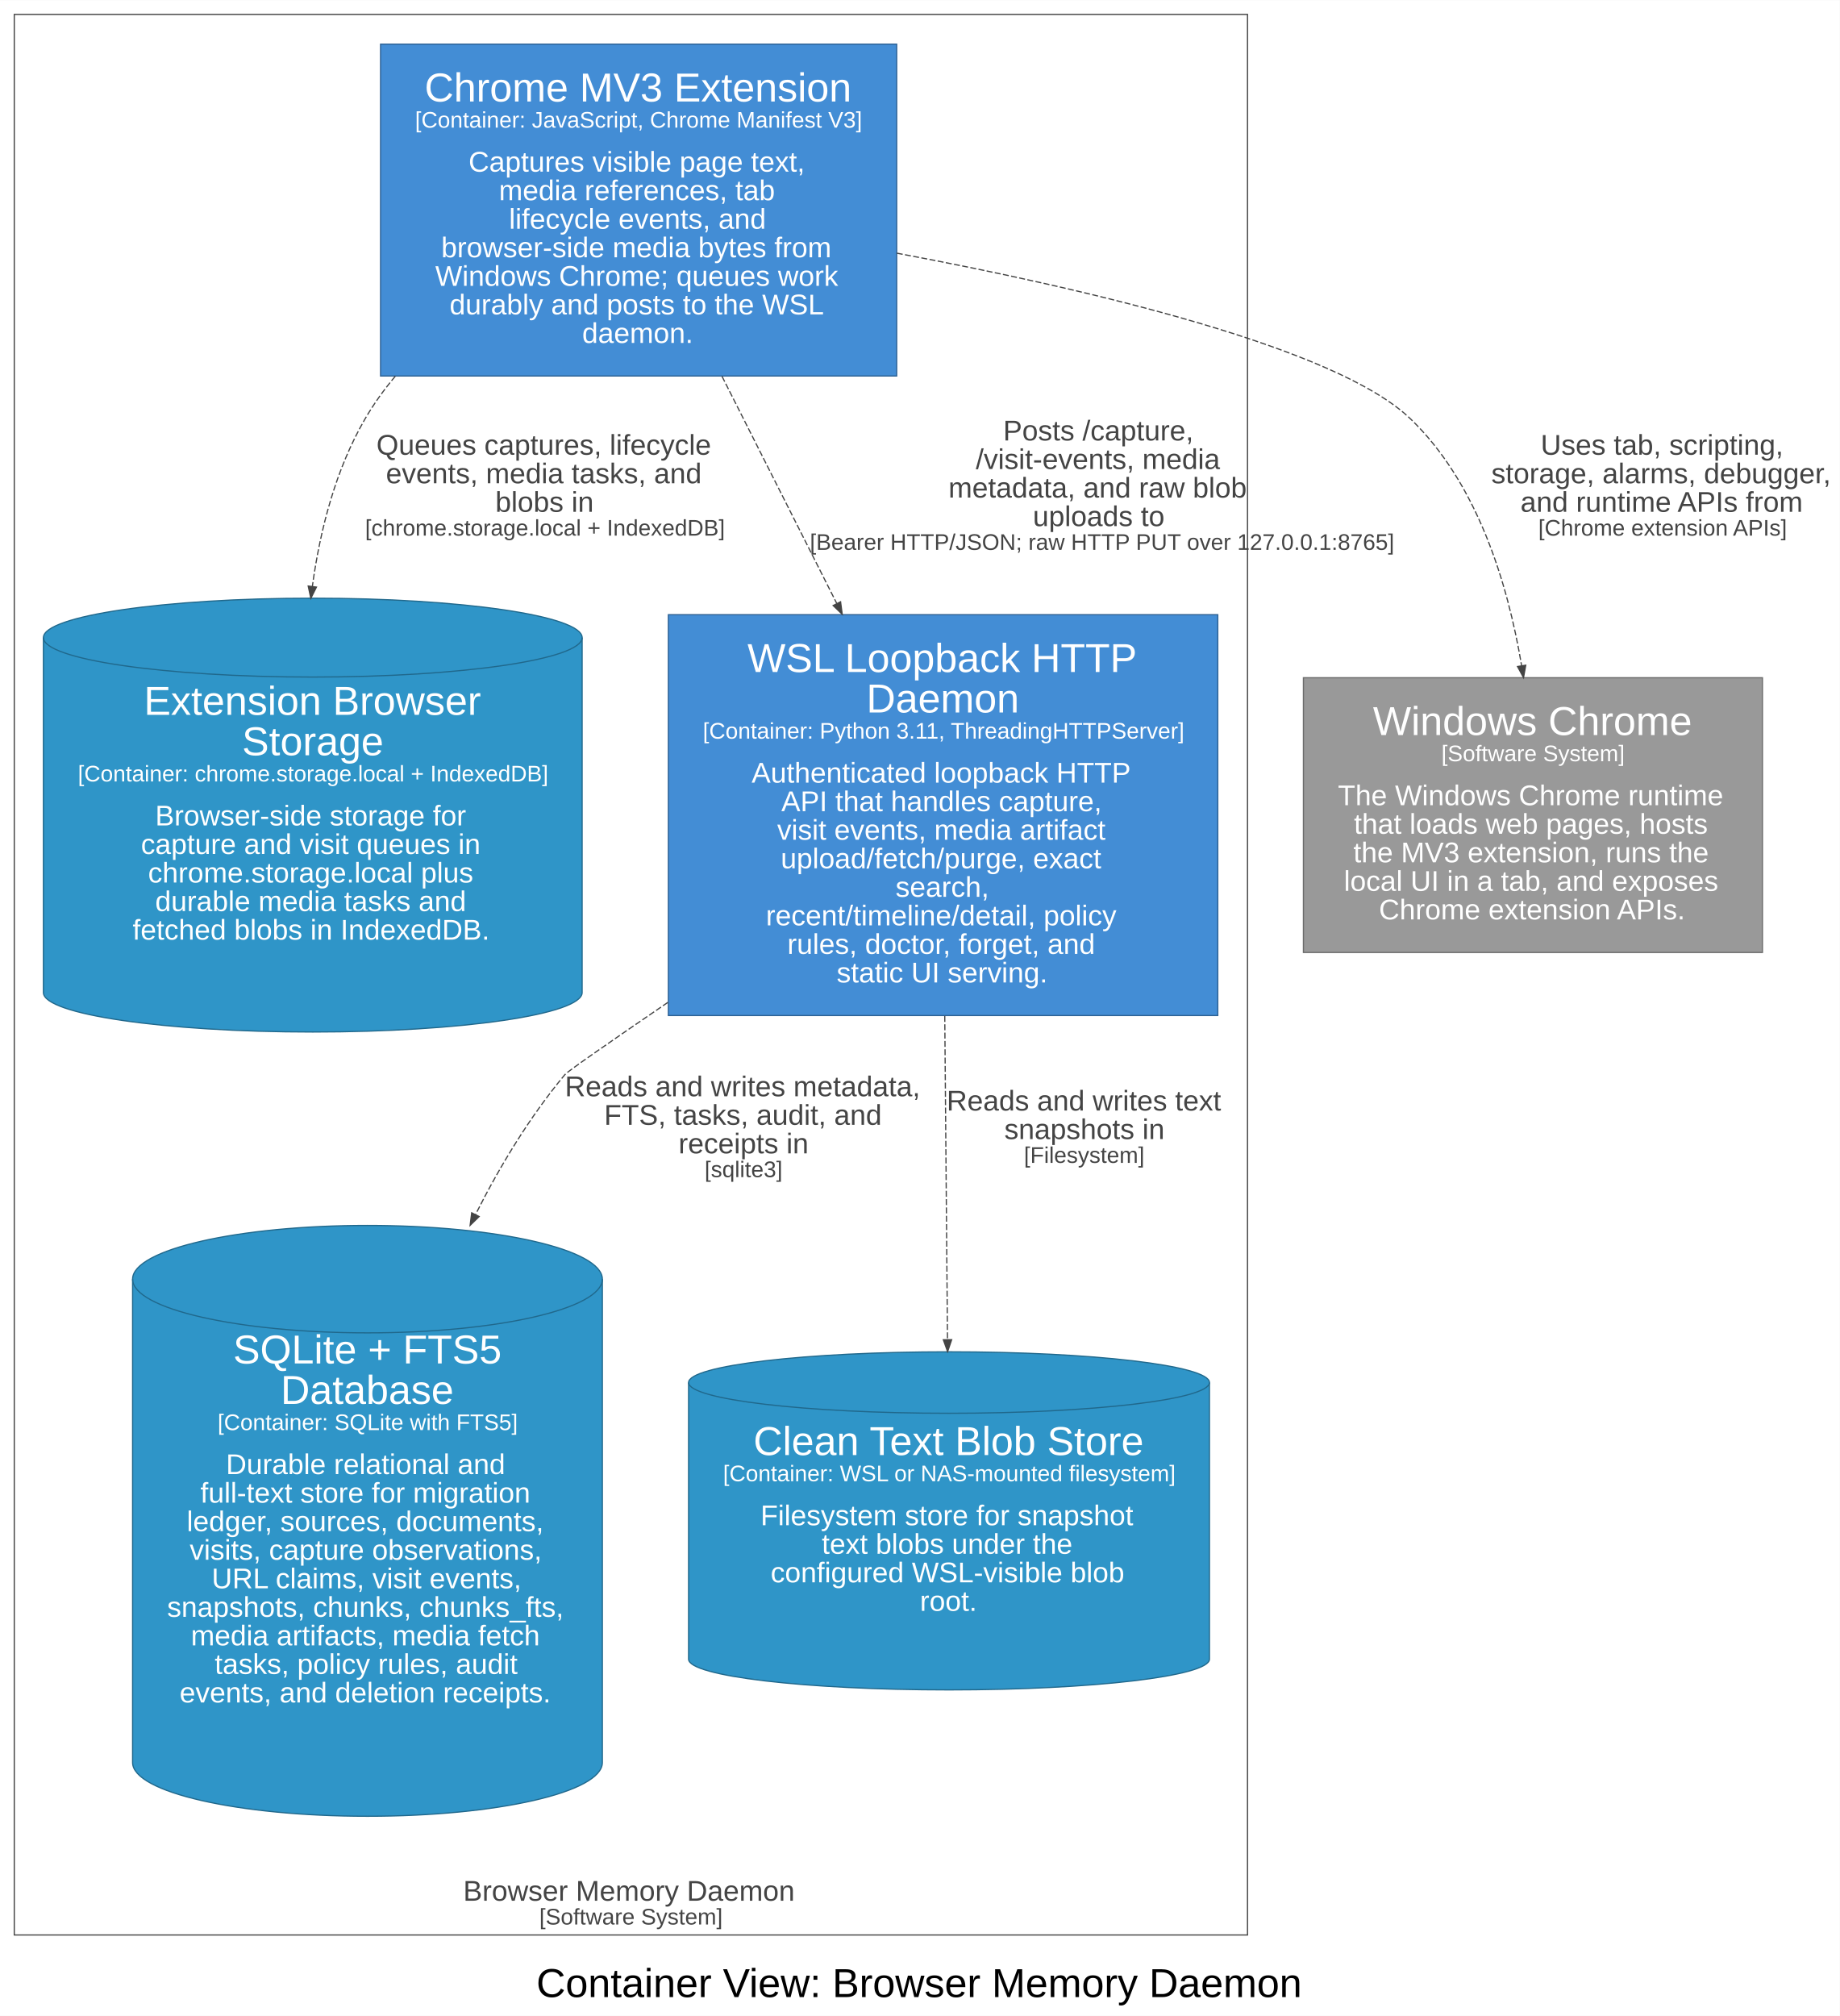
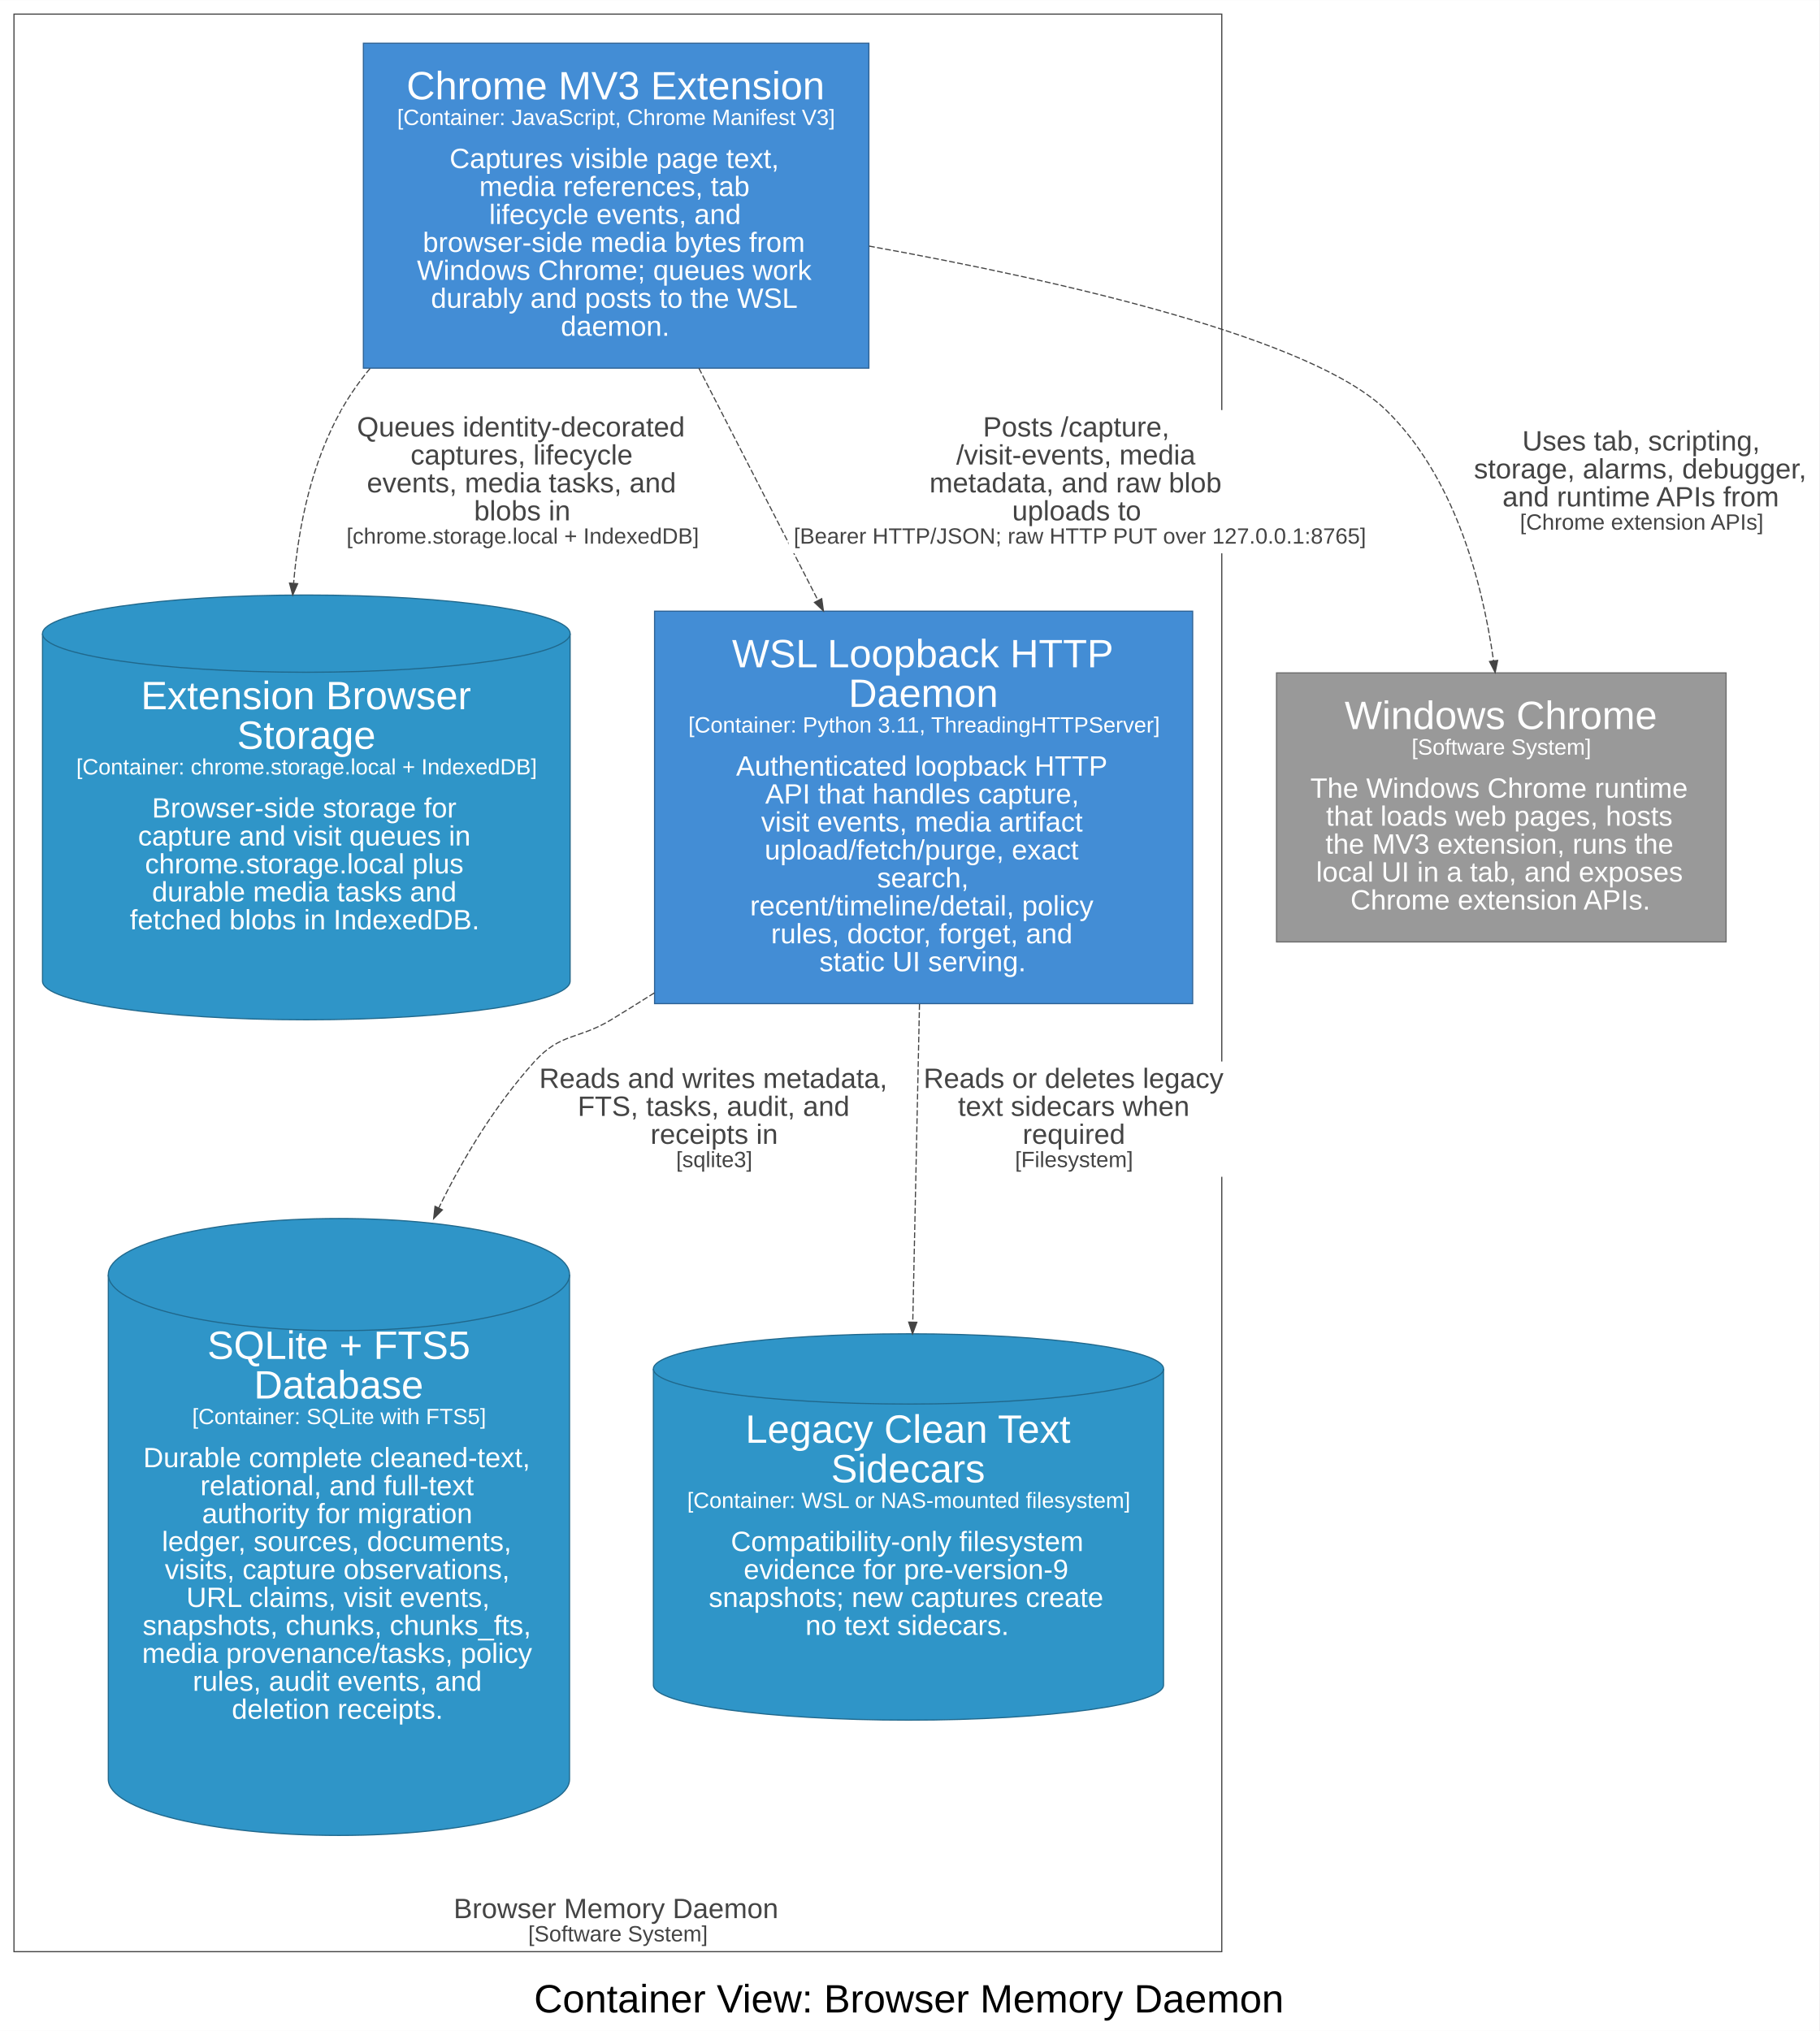
- <svg xmlns="http://www.w3.org/2000/svg" width="1547pt" height="1695pt" viewBox="0.00 0.00 1547.00 1694.75">
-   <g id="graph0" class="graph" transform="scale(1 1) rotate(0) translate(4 1690.75)">
-     <polygon fill="white" stroke="transparent" points="-4,4 -4,-1690.75 1543,-1690.75 1543,4 -4,4" />
-     <text text-anchor="start" x="447" y="-11.8" font-family="Arial" font-size="34.00">Container View: Browser Memory Daemon</text>
+ <svg xmlns="http://www.w3.org/2000/svg" width="1562pt" height="1744pt" viewBox="0.00 0.00 1562.00 1743.75">
+   <g id="graph0" class="graph" transform="scale(1 1) rotate(0) translate(4 1739.75)">
+     <polygon fill="white" stroke="transparent" points="-4,4 -4,-1739.75 1558,-1739.75 1558,4 -4,4" />
+     <text text-anchor="start" x="454.5" y="-11.8" font-family="Arial" font-size="34.00">Container View: Browser Memory Daemon</text>
    <g id="clust1" class="cluster">
-       <polygon fill="none" stroke="#444444" points="8,-64 8,-1678.75 1045,-1678.75 1045,-64 8,-64" />
+       <polygon fill="none" stroke="#444444" points="8,-64 8,-1727.75 1045,-1727.75 1045,-64 8,-64" />
      <text text-anchor="start" x="385.5" y="-92.8" font-family="Arial" font-size="24.00" fill="#444444">Browser Memory Daemon</text>
      <text text-anchor="start" x="449.5" y="-72.8" font-family="Arial" font-size="19.00" fill="#444444">[Software System]</text>
    </g>
    <g id="2" class="node">
-       <polygon fill="#999999" stroke="#6b6b6b" points="1478,-1121.06 1092,-1121.06 1092,-890.06 1478,-890.06 1478,-1121.06" />
-       <text text-anchor="start" x="1150.5" y="-1072.86" font-family="Arial" font-size="34.00" fill="#ffffff">Windows Chrome</text>
-       <text text-anchor="start" x="1208" y="-1050.86" font-family="Arial" font-size="19.00" fill="#ffffff">[Software System]</text>
-       <text text-anchor="start" x="1121" y="-1013.86" font-family="Arial" font-size="24.00" fill="#ffffff">The Windows Chrome runtime</text>
-       <text text-anchor="start" x="1134.5" y="-989.86" font-family="Arial" font-size="24.00" fill="#ffffff">that loads web pages, hosts</text>
-       <text text-anchor="start" x="1134" y="-965.86" font-family="Arial" font-size="24.00" fill="#ffffff">the MV3 extension, runs the</text>
-       <text text-anchor="start" x="1126" y="-941.86" font-family="Arial" font-size="24.00" fill="#ffffff">local UI in a tab, and exposes</text>
-       <text text-anchor="start" x="1155.5" y="-917.86" font-family="Arial" font-size="24.00" fill="#ffffff">Chrome extension APIs.</text>
+       <polygon fill="#999999" stroke="#6b6b6b" points="1478,-1162.06 1092,-1162.06 1092,-931.06 1478,-931.06 1478,-1162.06" />
+       <text text-anchor="start" x="1150.5" y="-1113.86" font-family="Arial" font-size="34.00" fill="#ffffff">Windows Chrome</text>
+       <text text-anchor="start" x="1208" y="-1091.86" font-family="Arial" font-size="19.00" fill="#ffffff">[Software System]</text>
+       <text text-anchor="start" x="1121" y="-1054.86" font-family="Arial" font-size="24.00" fill="#ffffff">The Windows Chrome runtime</text>
+       <text text-anchor="start" x="1134.5" y="-1030.86" font-family="Arial" font-size="24.00" fill="#ffffff">that loads web pages, hosts</text>
+       <text text-anchor="start" x="1134" y="-1006.86" font-family="Arial" font-size="24.00" fill="#ffffff">the MV3 extension, runs the</text>
+       <text text-anchor="start" x="1126" y="-982.86" font-family="Arial" font-size="24.00" fill="#ffffff">local UI in a tab, and exposes</text>
+       <text text-anchor="start" x="1155.5" y="-958.86" font-family="Arial" font-size="24.00" fill="#ffffff">Chrome extension APIs.</text>
    </g>
    <g id="13" class="node">
-       <path fill="#2f95c8" stroke="#20688c" d="M485.5,-1154.78C485.5,-1173.08 383.98,-1187.94 259,-1187.94 134.02,-1187.94 32.5,-1173.08 32.5,-1154.78 32.5,-1154.78 32.5,-856.35 32.5,-856.35 32.5,-838.05 134.02,-823.19 259,-823.19 383.98,-823.19 485.5,-838.05 485.5,-856.35 485.5,-856.35 485.5,-1154.78 485.5,-1154.78" />
-       <path fill="none" stroke="#20688c" d="M485.5,-1154.78C485.5,-1136.48 383.98,-1121.62 259,-1121.62 134.02,-1121.62 32.5,-1136.48 32.5,-1154.78" />
-       <text text-anchor="start" x="117" y="-1089.86" font-family="Arial" font-size="34.00" fill="#ffffff">Extension Browser</text>
-       <text text-anchor="start" x="199.5" y="-1055.86" font-family="Arial" font-size="34.00" fill="#ffffff">Storage</text>
-       <text text-anchor="start" x="61.5" y="-1033.86" font-family="Arial" font-size="19.00" fill="#ffffff">[Container: chrome.storage.local + IndexedDB]</text>
-       <text text-anchor="start" x="126.5" y="-996.86" font-family="Arial" font-size="24.00" fill="#ffffff">Browser-side storage for</text>
-       <text text-anchor="start" x="114.5" y="-972.86" font-family="Arial" font-size="24.00" fill="#ffffff">capture and visit queues in</text>
-       <text text-anchor="start" x="120.5" y="-948.86" font-family="Arial" font-size="24.00" fill="#ffffff">chrome.storage.local plus</text>
-       <text text-anchor="start" x="126.5" y="-924.86" font-family="Arial" font-size="24.00" fill="#ffffff">durable media tasks and</text>
-       <text text-anchor="start" x="107.5" y="-900.86" font-family="Arial" font-size="24.00" fill="#ffffff">fetched blobs in IndexedDB.</text>
+       <path fill="#2f95c8" stroke="#20688c" d="M485.5,-1195.78C485.5,-1214.08 383.98,-1228.94 259,-1228.94 134.02,-1228.94 32.5,-1214.08 32.5,-1195.78 32.5,-1195.78 32.5,-897.35 32.5,-897.35 32.5,-879.05 134.02,-864.19 259,-864.19 383.98,-864.19 485.5,-879.05 485.5,-897.35 485.5,-897.35 485.5,-1195.78 485.5,-1195.78" />
+       <path fill="none" stroke="#20688c" d="M485.5,-1195.78C485.5,-1177.48 383.98,-1162.62 259,-1162.62 134.02,-1162.62 32.5,-1177.48 32.5,-1195.78" />
+       <text text-anchor="start" x="117" y="-1130.86" font-family="Arial" font-size="34.00" fill="#ffffff">Extension Browser</text>
+       <text text-anchor="start" x="199.5" y="-1096.86" font-family="Arial" font-size="34.00" fill="#ffffff">Storage</text>
+       <text text-anchor="start" x="61.5" y="-1074.86" font-family="Arial" font-size="19.00" fill="#ffffff">[Container: chrome.storage.local + IndexedDB]</text>
+       <text text-anchor="start" x="126.5" y="-1037.86" font-family="Arial" font-size="24.00" fill="#ffffff">Browser-side storage for</text>
+       <text text-anchor="start" x="114.5" y="-1013.86" font-family="Arial" font-size="24.00" fill="#ffffff">capture and visit queues in</text>
+       <text text-anchor="start" x="120.5" y="-989.86" font-family="Arial" font-size="24.00" fill="#ffffff">chrome.storage.local plus</text>
+       <text text-anchor="start" x="126.5" y="-965.86" font-family="Arial" font-size="24.00" fill="#ffffff">durable media tasks and</text>
+       <text text-anchor="start" x="107.5" y="-941.86" font-family="Arial" font-size="24.00" fill="#ffffff">fetched blobs in IndexedDB.</text>
    </g>
    <g id="14" class="node">
-       <polygon fill="#438dd5" stroke="#2e6295" points="1020,-1174.06 558,-1174.06 558,-837.06 1020,-837.06 1020,-1174.06" />
-       <text text-anchor="start" x="624.5" y="-1125.86" font-family="Arial" font-size="34.00" fill="#ffffff">WSL Loopback HTTP</text>
-       <text text-anchor="start" x="724.5" y="-1091.86" font-family="Arial" font-size="34.00" fill="#ffffff">Daemon</text>
-       <text text-anchor="start" x="587" y="-1069.86" font-family="Arial" font-size="19.00" fill="#ffffff">[Container: Python 3.11, ThreadingHTTPServer]</text>
-       <text text-anchor="start" x="628" y="-1032.86" font-family="Arial" font-size="24.00" fill="#ffffff">Authenticated loopback HTTP</text>
-       <text text-anchor="start" x="653" y="-1008.86" font-family="Arial" font-size="24.00" fill="#ffffff">API that handles capture,</text>
-       <text text-anchor="start" x="649.5" y="-984.86" font-family="Arial" font-size="24.00" fill="#ffffff">visit events, media artifact</text>
-       <text text-anchor="start" x="652.5" y="-960.86" font-family="Arial" font-size="24.00" fill="#ffffff">upload/fetch/purge, exact</text>
-       <text text-anchor="start" x="749" y="-936.86" font-family="Arial" font-size="24.00" fill="#ffffff">search,</text>
-       <text text-anchor="start" x="640" y="-912.86" font-family="Arial" font-size="24.00" fill="#ffffff">recent/timeline/detail, policy</text>
-       <text text-anchor="start" x="658" y="-888.86" font-family="Arial" font-size="24.00" fill="#ffffff">rules, doctor, forget, and</text>
-       <text text-anchor="start" x="699.5" y="-864.86" font-family="Arial" font-size="24.00" fill="#ffffff">static UI serving.</text>
-     </g>
-     <g id="28" class="node">
-       <path fill="#2f95c8" stroke="#20688c" d="M502.5,-615.4C502.5,-640.32 413.98,-660.56 305,-660.56 196.02,-660.56 107.5,-640.32 107.5,-615.4 107.5,-615.4 107.5,-208.97 107.5,-208.97 107.5,-184.05 196.02,-163.81 305,-163.81 413.98,-163.81 502.5,-184.05 502.5,-208.97 502.5,-208.97 502.5,-615.4 502.5,-615.4" />
-       <path fill="none" stroke="#20688c" d="M502.5,-615.4C502.5,-590.49 413.98,-570.24 305,-570.24 196.02,-570.24 107.5,-590.49 107.5,-615.4" />
-       <text text-anchor="start" x="192" y="-544.49" font-family="Arial" font-size="34.00" fill="#ffffff">SQLite + FTS5</text>
-       <text text-anchor="start" x="232" y="-510.49" font-family="Arial" font-size="34.00" fill="#ffffff">Database</text>
-       <text text-anchor="start" x="179" y="-488.49" font-family="Arial" font-size="19.00" fill="#ffffff">[Container: SQLite with FTS5]</text>
-       <text text-anchor="start" x="186" y="-451.49" font-family="Arial" font-size="24.00" fill="#ffffff">Durable relational and</text>
-       <text text-anchor="start" x="164.5" y="-427.49" font-family="Arial" font-size="24.00" fill="#ffffff">full-text store for migration</text>
-       <text text-anchor="start" x="153" y="-403.49" font-family="Arial" font-size="24.00" fill="#ffffff">ledger, sources, documents,</text>
-       <text text-anchor="start" x="155.5" y="-379.49" font-family="Arial" font-size="24.00" fill="#ffffff">visits, capture observations,</text>
-       <text text-anchor="start" x="174" y="-355.49" font-family="Arial" font-size="24.00" fill="#ffffff">URL claims, visit events,</text>
-       <text text-anchor="start" x="136.5" y="-331.49" font-family="Arial" font-size="24.00" fill="#ffffff">snapshots, chunks, chunks_fts,</text>
-       <text text-anchor="start" x="156.5" y="-307.49" font-family="Arial" font-size="24.00" fill="#ffffff">media artifacts, media fetch</text>
-       <text text-anchor="start" x="176.5" y="-283.49" font-family="Arial" font-size="24.00" fill="#ffffff">tasks, policy rules, audit</text>
-       <text text-anchor="start" x="147" y="-259.49" font-family="Arial" font-size="24.00" fill="#ffffff">events, and deletion receipts.</text>
-     </g>
-     <g id="44" class="edge">
-       <path fill="none" stroke="#444444" stroke-dasharray="5,2" d="M557.59,-848.09C509.94,-815.55 473.3,-790.14 471,-787.38 441.87,-752.4 416.92,-711.5 395.89,-669.84" />
-       <polygon fill="#444444" stroke="#444444" points="398.91,-668.05 391.32,-660.65 392.64,-671.17 398.91,-668.05" />
-       <text text-anchor="start" x="471" y="-769.17" font-family="Arial" font-size="24.00" fill="#444444">Reads and writes metadata,</text>
-       <text text-anchor="start" x="504" y="-745.17" font-family="Arial" font-size="24.00" fill="#444444">FTS, tasks, audit, and</text>
-       <text text-anchor="start" x="566.5" y="-721.17" font-family="Arial" font-size="24.00" fill="#444444">receipts in</text>
-       <text text-anchor="start" x="588.5" y="-701.17" font-family="Arial" font-size="19.00" fill="#444444">[sqlite3]</text>
+       <polygon fill="#438dd5" stroke="#2e6295" points="1020,-1215.06 558,-1215.06 558,-878.06 1020,-878.06 1020,-1215.06" />
+       <text text-anchor="start" x="624.5" y="-1166.86" font-family="Arial" font-size="34.00" fill="#ffffff">WSL Loopback HTTP</text>
+       <text text-anchor="start" x="724.5" y="-1132.86" font-family="Arial" font-size="34.00" fill="#ffffff">Daemon</text>
+       <text text-anchor="start" x="587" y="-1110.86" font-family="Arial" font-size="19.00" fill="#ffffff">[Container: Python 3.11, ThreadingHTTPServer]</text>
+       <text text-anchor="start" x="628" y="-1073.86" font-family="Arial" font-size="24.00" fill="#ffffff">Authenticated loopback HTTP</text>
+       <text text-anchor="start" x="653" y="-1049.86" font-family="Arial" font-size="24.00" fill="#ffffff">API that handles capture,</text>
+       <text text-anchor="start" x="649.5" y="-1025.86" font-family="Arial" font-size="24.00" fill="#ffffff">visit events, media artifact</text>
+       <text text-anchor="start" x="652.5" y="-1001.86" font-family="Arial" font-size="24.00" fill="#ffffff">upload/fetch/purge, exact</text>
+       <text text-anchor="start" x="749" y="-977.86" font-family="Arial" font-size="24.00" fill="#ffffff">search,</text>
+       <text text-anchor="start" x="640" y="-953.86" font-family="Arial" font-size="24.00" fill="#ffffff">recent/timeline/detail, policy</text>
+       <text text-anchor="start" x="658" y="-929.86" font-family="Arial" font-size="24.00" fill="#ffffff">rules, doctor, forget, and</text>
+       <text text-anchor="start" x="699.5" y="-905.86" font-family="Arial" font-size="24.00" fill="#ffffff">static UI serving.</text>
    </g>
    <g id="29" class="node">
-       <path fill="#2f95c8" stroke="#20688c" d="M1013,-528.47C1013,-542.73 914.84,-554.31 794,-554.31 673.16,-554.31 575,-542.73 575,-528.47 575,-528.47 575,-295.9 575,-295.9 575,-281.64 673.16,-270.06 794,-270.06 914.84,-270.06 1013,-281.64 1013,-295.9 1013,-295.9 1013,-528.47 1013,-528.47" />
-       <path fill="none" stroke="#20688c" d="M1013,-528.47C1013,-514.21 914.84,-502.63 794,-502.63 673.16,-502.63 575,-514.21 575,-528.47" />
-       <text text-anchor="start" x="629.5" y="-467.49" font-family="Arial" font-size="34.00" fill="#ffffff">Clean Text Blob Store</text>
-       <text text-anchor="start" x="604" y="-445.49" font-family="Arial" font-size="19.00" fill="#ffffff">[Container: WSL or NAS-mounted filesystem]</text>
-       <text text-anchor="start" x="635.5" y="-408.49" font-family="Arial" font-size="24.00" fill="#ffffff">Filesystem store for snapshot</text>
-       <text text-anchor="start" x="687" y="-384.49" font-family="Arial" font-size="24.00" fill="#ffffff">text blobs under the</text>
-       <text text-anchor="start" x="644" y="-360.49" font-family="Arial" font-size="24.00" fill="#ffffff">configured WSL-visible blob</text>
-       <text text-anchor="start" x="769.5" y="-336.49" font-family="Arial" font-size="24.00" fill="#ffffff">root.</text>
+       <path fill="#2f95c8" stroke="#20688c" d="M485,-645.4C485,-671.98 396.25,-693.56 287,-693.56 177.75,-693.56 89,-671.98 89,-645.4 89,-645.4 89,-211.97 89,-211.97 89,-185.4 177.75,-163.81 287,-163.81 396.25,-163.81 485,-185.4 485,-211.97 485,-211.97 485,-645.4 485,-645.4" />
+       <path fill="none" stroke="#20688c" d="M485,-645.4C485,-618.83 396.25,-597.24 287,-597.24 177.75,-597.24 89,-618.83 89,-645.4" />
+       <text text-anchor="start" x="174" y="-572.99" font-family="Arial" font-size="34.00" fill="#ffffff">SQLite + FTS5</text>
+       <text text-anchor="start" x="214" y="-538.99" font-family="Arial" font-size="34.00" fill="#ffffff">Database</text>
+       <text text-anchor="start" x="161" y="-516.99" font-family="Arial" font-size="19.00" fill="#ffffff">[Container: SQLite with FTS5]</text>
+       <text text-anchor="start" x="119" y="-479.99" font-family="Arial" font-size="24.00" fill="#ffffff">Durable complete cleaned-text,</text>
+       <text text-anchor="start" x="168" y="-455.99" font-family="Arial" font-size="24.00" fill="#ffffff">relational, and full-text</text>
+       <text text-anchor="start" x="169.5" y="-431.99" font-family="Arial" font-size="24.00" fill="#ffffff">authority for migration</text>
+       <text text-anchor="start" x="135" y="-407.99" font-family="Arial" font-size="24.00" fill="#ffffff">ledger, sources, documents,</text>
+       <text text-anchor="start" x="137.5" y="-383.99" font-family="Arial" font-size="24.00" fill="#ffffff">visits, capture observations,</text>
+       <text text-anchor="start" x="156" y="-359.99" font-family="Arial" font-size="24.00" fill="#ffffff">URL claims, visit events,</text>
+       <text text-anchor="start" x="118.5" y="-335.99" font-family="Arial" font-size="24.00" fill="#ffffff">snapshots, chunks, chunks_fts,</text>
+       <text text-anchor="start" x="118" y="-311.99" font-family="Arial" font-size="24.00" fill="#ffffff">media provenance/tasks, policy</text>
+       <text text-anchor="start" x="161.5" y="-287.99" font-family="Arial" font-size="24.00" fill="#ffffff">rules, audit events, and</text>
+       <text text-anchor="start" x="195" y="-263.99" font-family="Arial" font-size="24.00" fill="#ffffff">deletion receipts.</text>
    </g>
    <g id="45" class="edge">
-       <path fill="none" stroke="#444444" stroke-dasharray="5,2" d="M790.42,-836.68C791.14,-751.04 792.02,-647.68 792.72,-564.51" />
-       <polygon fill="#444444" stroke="#444444" points="796.22,-564.5 792.81,-554.47 789.22,-564.44 796.22,-564.5" />
-       <text text-anchor="start" x="792" y="-757.17" font-family="Arial" font-size="24.00" fill="#444444">Reads and writes text</text>
-       <text text-anchor="start" x="840.5" y="-733.17" font-family="Arial" font-size="24.00" fill="#444444">snapshots in</text>
-       <text text-anchor="start" x="857" y="-713.17" font-family="Arial" font-size="19.00" fill="#444444">[Filesystem]</text>
+       <path fill="none" stroke="#444444" stroke-dasharray="5,2" d="M557.83,-887.29C545.44,-879.43 533.11,-871.75 521,-864.38 492.46,-847 477.41,-853.16 455,-828.38 421.94,-791.81 394.79,-747.8 372.69,-702.55" />
+       <polygon fill="#444444" stroke="#444444" points="375.83,-700.99 368.34,-693.49 369.52,-704.02 375.83,-700.99" />
+       <polygon fill="white" stroke="transparent" points="455,-729.38 455,-828.38 765,-828.38 765,-729.38 455,-729.38" />
+       <text text-anchor="start" x="459" y="-805.67" font-family="Arial" font-size="24.00" fill="#444444">Reads and writes metadata,</text>
+       <text text-anchor="start" x="492" y="-781.67" font-family="Arial" font-size="24.00" fill="#444444">FTS, tasks, audit, and</text>
+       <text text-anchor="start" x="554.5" y="-757.67" font-family="Arial" font-size="24.00" fill="#444444">receipts in</text>
+       <text text-anchor="start" x="576.5" y="-737.67" font-family="Arial" font-size="19.00" fill="#444444">[sqlite3]</text>
+     </g>
+     <g id="30" class="node">
+       <path fill="#2f95c8" stroke="#20688c" d="M995,-564.4C995,-581.04 896.84,-594.56 776,-594.56 655.16,-594.56 557,-581.04 557,-564.4 557,-564.4 557,-292.97 557,-292.97 557,-276.33 655.16,-262.81 776,-262.81 896.84,-262.81 995,-276.33 995,-292.97 995,-292.97 995,-564.4 995,-564.4" />
+       <path fill="none" stroke="#20688c" d="M995,-564.4C995,-547.76 896.84,-534.24 776,-534.24 655.16,-534.24 557,-547.76 557,-564.4" />
+       <text text-anchor="start" x="636" y="-500.99" font-family="Arial" font-size="34.00" fill="#ffffff">Legacy Clean Text</text>
+       <text text-anchor="start" x="709.5" y="-466.99" font-family="Arial" font-size="34.00" fill="#ffffff">Sidecars</text>
+       <text text-anchor="start" x="586" y="-444.99" font-family="Arial" font-size="19.00" fill="#ffffff">[Container: WSL or NAS-mounted filesystem]</text>
+       <text text-anchor="start" x="623.5" y="-407.99" font-family="Arial" font-size="24.00" fill="#ffffff">Compatibility-only filesystem</text>
+       <text text-anchor="start" x="634.5" y="-383.99" font-family="Arial" font-size="24.00" fill="#ffffff">evidence for pre-version-9</text>
+       <text text-anchor="start" x="604.5" y="-359.99" font-family="Arial" font-size="24.00" fill="#ffffff">snapshots; new captures create</text>
+       <text text-anchor="start" x="687.5" y="-335.99" font-family="Arial" font-size="24.00" fill="#ffffff">no text sidecars.</text>
+     </g>
+     <g id="46" class="edge">
+       <path fill="none" stroke="#444444" stroke-dasharray="5,2" d="M785.46,-877.68C783.67,-792.97 781.5,-690.29 779.69,-604.62" />
+       <polygon fill="#444444" stroke="#444444" points="783.19,-604.45 779.48,-594.52 776.19,-604.59 783.19,-604.45" />
+       <polygon fill="white" stroke="transparent" points="785,-729.38 785,-828.38 1053,-828.38 1053,-729.38 785,-729.38" />
+       <text text-anchor="start" x="789" y="-805.67" font-family="Arial" font-size="24.00" fill="#444444">Reads or deletes legacy</text>
+       <text text-anchor="start" x="818.5" y="-781.67" font-family="Arial" font-size="24.00" fill="#444444">text sidecars when</text>
+       <text text-anchor="start" x="874" y="-757.67" font-family="Arial" font-size="24.00" fill="#444444">required</text>
+       <text text-anchor="start" x="867.5" y="-737.67" font-family="Arial" font-size="19.00" fill="#444444">[Filesystem]</text>
    </g>
    <g id="5" class="node">
-       <polygon fill="#438dd5" stroke="#2e6295" points="750,-1653.75 316,-1653.75 316,-1374.75 750,-1374.75 750,-1653.75" />
-       <text text-anchor="start" x="353" y="-1605.55" font-family="Arial" font-size="34.00" fill="#ffffff">Chrome MV3 Extension</text>
-       <text text-anchor="start" x="345" y="-1583.55" font-family="Arial" font-size="19.00" fill="#ffffff">[Container: JavaScript, Chrome Manifest V3]</text>
-       <text text-anchor="start" x="390" y="-1546.55" font-family="Arial" font-size="24.00" fill="#ffffff">Captures visible page text,</text>
-       <text text-anchor="start" x="415.5" y="-1522.55" font-family="Arial" font-size="24.00" fill="#ffffff">media references, tab</text>
-       <text text-anchor="start" x="424" y="-1498.55" font-family="Arial" font-size="24.00" fill="#ffffff">lifecycle events, and</text>
-       <text text-anchor="start" x="367" y="-1474.55" font-family="Arial" font-size="24.00" fill="#ffffff">browser-side media bytes from</text>
-       <text text-anchor="start" x="362" y="-1450.55" font-family="Arial" font-size="24.00" fill="#ffffff">Windows Chrome; queues work</text>
-       <text text-anchor="start" x="374" y="-1426.55" font-family="Arial" font-size="24.00" fill="#ffffff">durably and posts to the WSL</text>
-       <text text-anchor="start" x="485.5" y="-1402.55" font-family="Arial" font-size="24.00" fill="#ffffff">daemon.</text>
+       <polygon fill="#438dd5" stroke="#2e6295" points="742,-1702.75 308,-1702.75 308,-1423.75 742,-1423.75 742,-1702.75" />
+       <text text-anchor="start" x="345" y="-1654.55" font-family="Arial" font-size="34.00" fill="#ffffff">Chrome MV3 Extension</text>
+       <text text-anchor="start" x="337" y="-1632.55" font-family="Arial" font-size="19.00" fill="#ffffff">[Container: JavaScript, Chrome Manifest V3]</text>
+       <text text-anchor="start" x="382" y="-1595.55" font-family="Arial" font-size="24.00" fill="#ffffff">Captures visible page text,</text>
+       <text text-anchor="start" x="407.5" y="-1571.55" font-family="Arial" font-size="24.00" fill="#ffffff">media references, tab</text>
+       <text text-anchor="start" x="416" y="-1547.55" font-family="Arial" font-size="24.00" fill="#ffffff">lifecycle events, and</text>
+       <text text-anchor="start" x="359" y="-1523.55" font-family="Arial" font-size="24.00" fill="#ffffff">browser-side media bytes from</text>
+       <text text-anchor="start" x="354" y="-1499.55" font-family="Arial" font-size="24.00" fill="#ffffff">Windows Chrome; queues work</text>
+       <text text-anchor="start" x="366" y="-1475.55" font-family="Arial" font-size="24.00" fill="#ffffff">durably and posts to the WSL</text>
+       <text text-anchor="start" x="477.5" y="-1451.55" font-family="Arial" font-size="24.00" fill="#ffffff">daemon.</text>
    </g>
-     <g id="36" class="edge">
-       <path fill="none" stroke="#444444" stroke-dasharray="5,2" d="M750.1,-1478.02C913.65,-1447.35 1119.96,-1398.48 1182,-1338.75 1237.97,-1284.87 1263.7,-1201.23 1275.44,-1131.36" />
-       <polygon fill="#444444" stroke="#444444" points="1278.95,-1131.58 1277.08,-1121.16 1272.04,-1130.48 1278.95,-1131.58" />
-       <text text-anchor="start" x="1291.5" y="-1308.55" font-family="Arial" font-size="24.00" fill="#444444">Uses tab, scripting,</text>
-       <text text-anchor="start" x="1250" y="-1284.55" font-family="Arial" font-size="24.00" fill="#444444">storage, alarms, debugger,</text>
-       <text text-anchor="start" x="1274.5" y="-1260.55" font-family="Arial" font-size="24.00" fill="#444444">and runtime APIs from</text>
-       <text text-anchor="start" x="1289.5" y="-1240.55" font-family="Arial" font-size="19.00" fill="#444444">[Chrome extension APIs]</text>
-     </g>
-     <g id="38" class="edge">
-       <path fill="none" stroke="#444444" stroke-dasharray="5,2" d="M328.42,-1374.6C318.91,-1363.27 310.31,-1351.32 303,-1338.75 278.44,-1296.52 265.26,-1246.26 258.64,-1197.78" />
-       <polygon fill="#444444" stroke="#444444" points="262.1,-1197.26 257.36,-1187.78 255.16,-1198.15 262.1,-1197.26" />
-       <text text-anchor="start" x="312.5" y="-1308.55" font-family="Arial" font-size="24.00" fill="#444444">Queues captures, lifecycle</text>
-       <text text-anchor="start" x="320.5" y="-1284.55" font-family="Arial" font-size="24.00" fill="#444444">events, media tasks, and</text>
-       <text text-anchor="start" x="412.5" y="-1260.55" font-family="Arial" font-size="24.00" fill="#444444">blobs in</text>
-       <text text-anchor="start" x="303" y="-1240.55" font-family="Arial" font-size="19.00" fill="#444444">[chrome.storage.local + IndexedDB]</text>
+     <g id="37" class="edge">
+       <path fill="none" stroke="#444444" stroke-dasharray="5,2" d="M742.14,-1528.56C909.52,-1498.39 1122.75,-1449.43 1186,-1387.75 1243.41,-1331.76 1268.02,-1244.58 1278.35,-1172.49" />
+       <polygon fill="#444444" stroke="#444444" points="1281.84,-1172.8 1279.72,-1162.42 1274.91,-1171.86 1281.84,-1172.8" />
+       <polygon fill="white" stroke="transparent" points="1257,-1276.75 1257,-1375.75 1554,-1375.75 1554,-1276.75 1257,-1276.75" />
+       <text text-anchor="start" x="1303" y="-1353.05" font-family="Arial" font-size="24.00" fill="#444444">Uses tab, scripting,</text>
+       <text text-anchor="start" x="1261.5" y="-1329.05" font-family="Arial" font-size="24.00" fill="#444444">storage, alarms, debugger,</text>
+       <text text-anchor="start" x="1286" y="-1305.05" font-family="Arial" font-size="24.00" fill="#444444">and runtime APIs from</text>
+       <text text-anchor="start" x="1301" y="-1285.05" font-family="Arial" font-size="19.00" fill="#444444">[Chrome extension APIs]</text>
    </g>
    <g id="39" class="edge">
-       <path fill="none" stroke="#444444" stroke-dasharray="5,2" d="M603.12,-1374.46C632.89,-1315.54 667.95,-1246.14 699.56,-1183.59" />
-       <polygon fill="#444444" stroke="#444444" points="702.81,-1184.92 704.19,-1174.42 696.56,-1181.76 702.81,-1184.92" />
-       <text text-anchor="start" x="839.5" y="-1320.55" font-family="Arial" font-size="24.00" fill="#444444">Posts /capture,</text>
-       <text text-anchor="start" x="816.5" y="-1296.55" font-family="Arial" font-size="24.00" fill="#444444">/visit-events, media</text>
-       <text text-anchor="start" x="793.5" y="-1272.55" font-family="Arial" font-size="24.00" fill="#444444">metadata, and raw blob</text>
-       <text text-anchor="start" x="864.5" y="-1248.55" font-family="Arial" font-size="24.00" fill="#444444">uploads to</text>
-       <text text-anchor="start" x="677" y="-1228.55" font-family="Arial" font-size="19.00" fill="#444444">[Bearer HTTP/JSON; raw HTTP PUT over 127.0.0.1:8765]</text>
+       <path fill="none" stroke="#444444" stroke-dasharray="5,2" d="M313.7,-1423.47C304.4,-1412.22 296.04,-1400.31 289,-1387.75 263.99,-1343.15 252.43,-1289.98 248.09,-1239.09" />
+       <polygon fill="#444444" stroke="#444444" points="251.57,-1238.65 247.32,-1228.95 244.59,-1239.18 251.57,-1238.65" />
+       <polygon fill="white" stroke="transparent" points="289,-1264.75 289,-1387.75 600,-1387.75 600,-1264.75 289,-1264.75" />
+       <text text-anchor="start" x="302.5" y="-1365.05" font-family="Arial" font-size="24.00" fill="#444444">Queues identity-decorated</text>
+       <text text-anchor="start" x="348.5" y="-1341.05" font-family="Arial" font-size="24.00" fill="#444444">captures, lifecycle</text>
+       <text text-anchor="start" x="311" y="-1317.05" font-family="Arial" font-size="24.00" fill="#444444">events, media tasks, and</text>
+       <text text-anchor="start" x="403" y="-1293.05" font-family="Arial" font-size="24.00" fill="#444444">blobs in</text>
+       <text text-anchor="start" x="293.5" y="-1273.05" font-family="Arial" font-size="19.00" fill="#444444">[chrome.storage.local + IndexedDB]</text>
+     </g>
+     <g id="40" class="edge">
+       <path fill="none" stroke="#444444" stroke-dasharray="5,2" d="M596.09,-1423.65C627.53,-1362.37 664.86,-1289.58 698.27,-1224.44" />
+       <polygon fill="#444444" stroke="#444444" points="701.51,-1225.8 702.96,-1215.3 695.28,-1222.6 701.51,-1225.8" />
+       <polygon fill="white" stroke="transparent" points="673,-1264.75 673,-1387.75 1168,-1387.75 1168,-1264.75 673,-1264.75" />
+       <text text-anchor="start" x="840" y="-1365.05" font-family="Arial" font-size="24.00" fill="#444444">Posts /capture,</text>
+       <text text-anchor="start" x="817" y="-1341.05" font-family="Arial" font-size="24.00" fill="#444444">/visit-events, media</text>
+       <text text-anchor="start" x="794" y="-1317.05" font-family="Arial" font-size="24.00" fill="#444444">metadata, and raw blob</text>
+       <text text-anchor="start" x="865" y="-1293.05" font-family="Arial" font-size="24.00" fill="#444444">uploads to</text>
+       <text text-anchor="start" x="677.5" y="-1273.05" font-family="Arial" font-size="19.00" fill="#444444">[Bearer HTTP/JSON; raw HTTP PUT over 127.0.0.1:8765]</text>
    </g>
  </g>
</svg>
